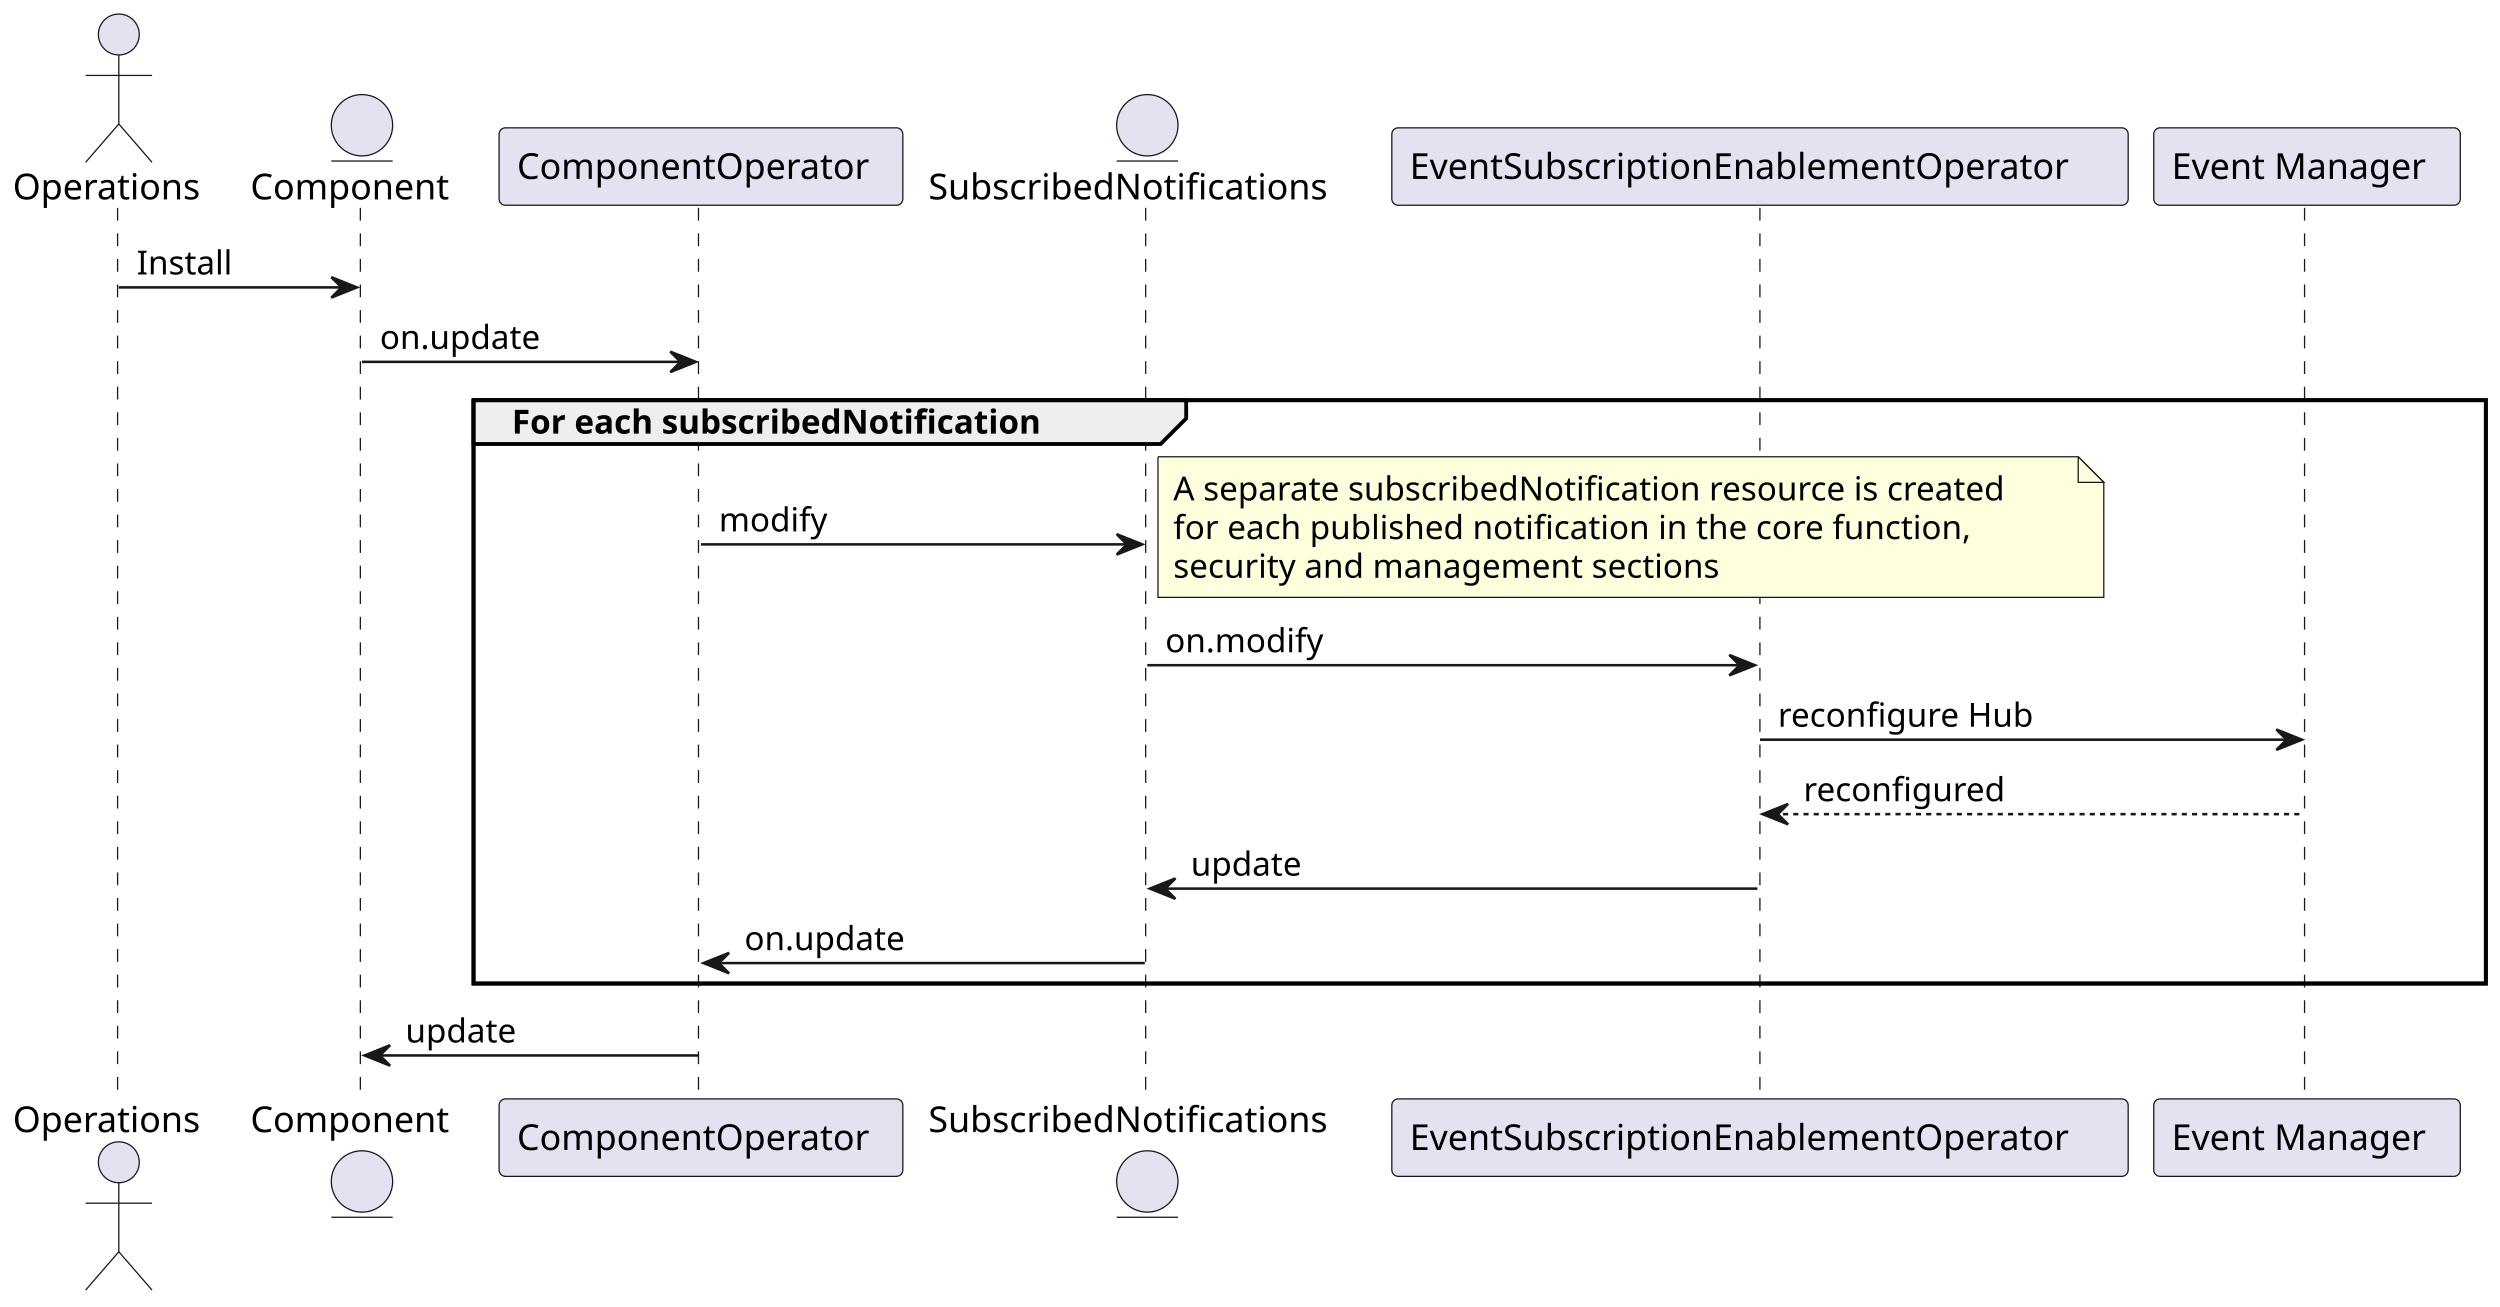
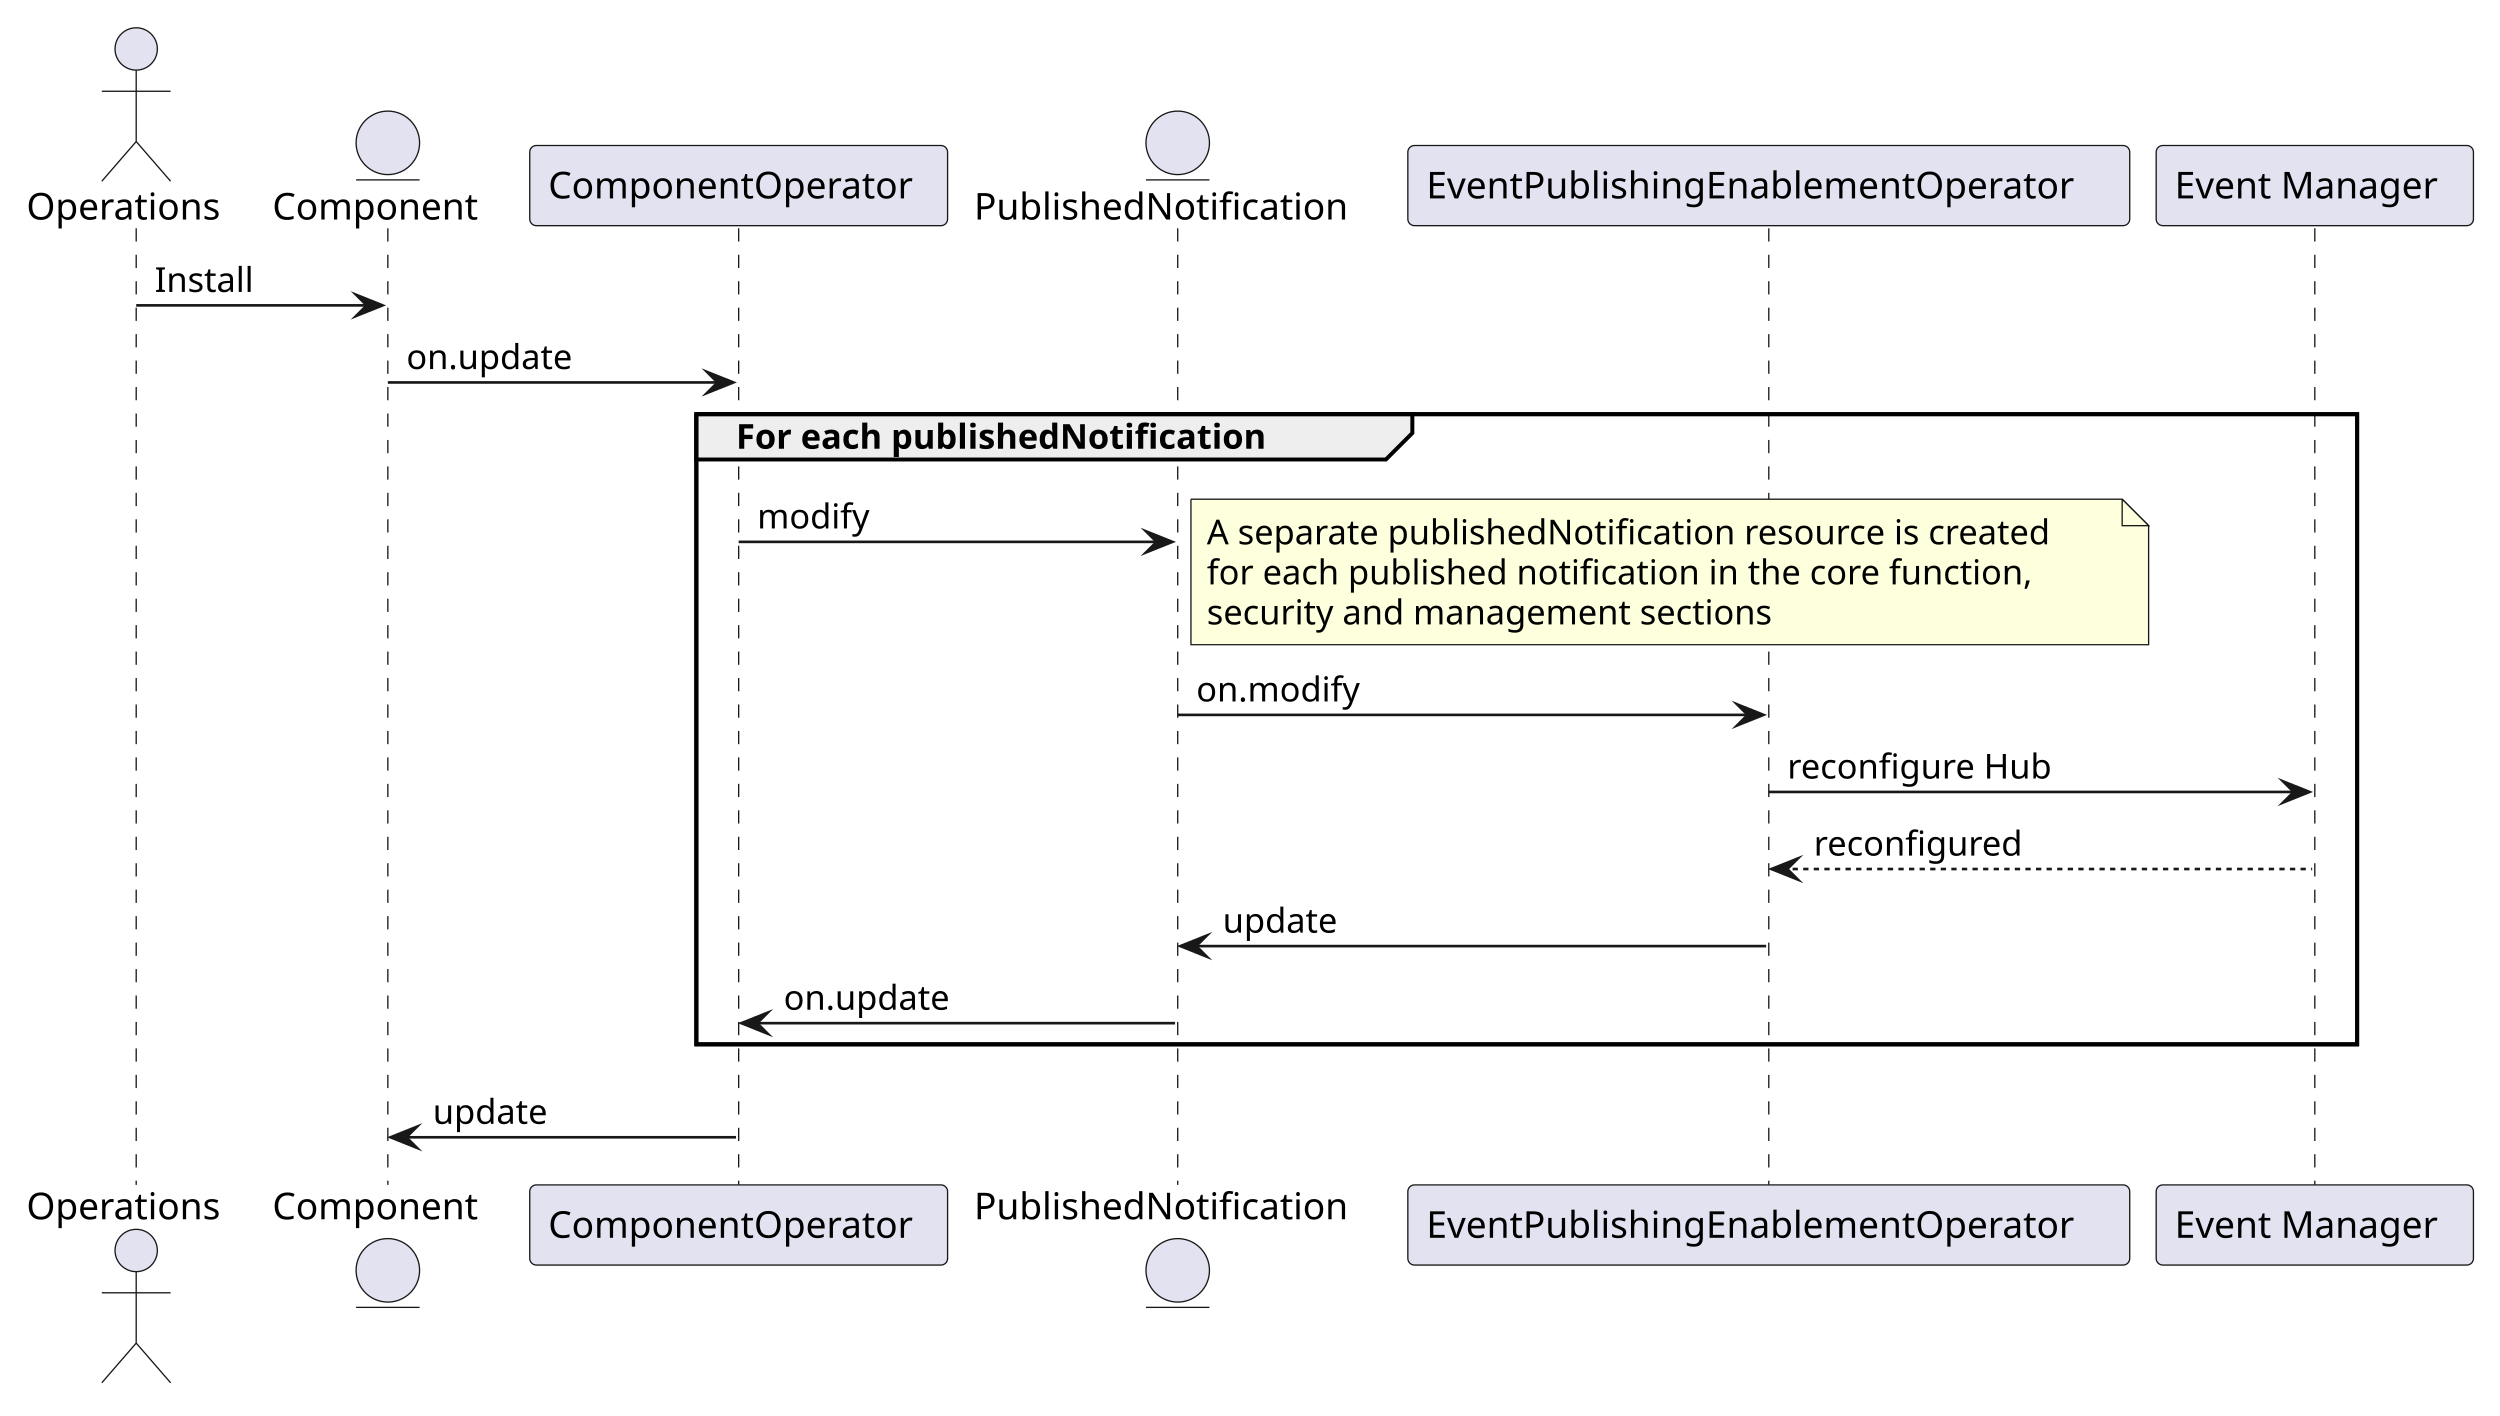
- <svg xmlns="http://www.w3.org/2000/svg" contentStyleType="text/css" data-diagram-type="SEQUENCE" height="511px" preserveAspectRatio="none" style="width:978px;height:511px;background:#FFFFFF;" version="1.1" viewBox="0 0 978 511" width="978px" zoomAndPan="magnify">
+ <svg xmlns="http://www.w3.org/2000/svg" version="1.1" data-diagram-type="SEQUENCE" style="width:945px;height:535px;background:#FFFFFF;" width="945px" height="535px" viewBox="0 0 945 535" zoomAndPan="magnify" preserveAspectRatio="none" contentStyleType="text/css">
  <defs />
-   <g>
-     <rect fill="none" height="228.195" style="stroke:#000000;stroke-width:1.5;" width="787.22" x="185.245" y="156.562" />
-     <g>
-       <rect fill="#000000" fill-opacity="0" height="349.594" width="8" x="42.483" y="81.297" />
-       <line style="stroke:#181818;stroke-width:0.5;stroke-dasharray:5.0,5.0;" x1="46" x2="46" y1="81.297" y2="430.891" />
+   <g font-family="sans-serif" lengthAdjust="spacing">
+     <rect x="263.217" y="156.563" width="627.781" height="238.195" fill="none" style="stroke:#000;stroke-width:1.5;" />
+     <g class="participant-lifeline" data-qualified-name="Operations" data-entity-uid="part1" id="part1-lifeline" data-source-line="3">
+       <g>
+         <rect x="47.983" y="86.297" width="8" height="361.594" fill="#000" fill-opacity="0" />
+         <line x1="51.483" y1="86.297" x2="51.483" y2="447.891" style="stroke:#181818;stroke-width:0.5;stroke-dasharray:5,5;" />
+       </g>
    </g>
-     <g>
-       <rect fill="#000000" fill-opacity="0" height="349.594" width="8" x="137.606" y="81.297" />
-       <line style="stroke:#181818;stroke-width:0.5;stroke-dasharray:5.0,5.0;" x1="140.966" x2="140.966" y1="81.297" y2="430.891" />
+     <g class="participant-lifeline" data-qualified-name="Component" data-entity-uid="part2" id="part2-lifeline" data-source-line="4">
+       <g>
+         <rect x="143.105" y="86.297" width="8" height="361.594" fill="#000" fill-opacity="0" />
+         <line x1="146.605" y1="86.297" x2="146.605" y2="447.891" style="stroke:#181818;stroke-width:0.5;stroke-dasharray:5,5;" />
+       </g>
    </g>
-     <g>
-       <rect fill="#000000" fill-opacity="0" height="349.594" width="8" x="270.217" y="81.297" />
-       <line style="stroke:#181818;stroke-width:0.5;stroke-dasharray:5.0,5.0;" x1="273.245" x2="273.245" y1="81.297" y2="430.891" />
+     <g class="participant-lifeline" data-qualified-name="ComponentOperator" data-entity-uid="part3" id="part3-lifeline" data-source-line="5">
+       <g>
+         <rect x="275.717" y="86.297" width="8" height="361.594" fill="#000" fill-opacity="0" />
+         <line x1="279.217" y1="86.297" x2="279.217" y2="447.891" style="stroke:#181818;stroke-width:0.5;stroke-dasharray:5,5;" />
+       </g>
    </g>
-     <g>
-       <rect fill="#000000" fill-opacity="0" height="349.594" width="8" x="444.836" y="81.297" />
-       <line style="stroke:#181818;stroke-width:0.5;stroke-dasharray:5.0,5.0;" x1="448.19" x2="448.19" y1="81.297" y2="430.891" />
+     <g class="participant-lifeline" data-qualified-name="PublishedNotification" data-entity-uid="part4" id="part4-lifeline" data-source-line="6">
+       <g>
+         <rect x="441.678" y="86.297" width="8" height="361.594" fill="#000" fill-opacity="0" />
+         <line x1="445.178" y1="86.297" x2="445.178" y2="447.891" style="stroke:#181818;stroke-width:0.5;stroke-dasharray:5,5;" />
+       </g>
    </g>
-     <g>
-       <rect fill="#000000" fill-opacity="0" height="349.594" width="8" x="684.512" y="81.297" />
-       <line style="stroke:#181818;stroke-width:0.5;stroke-dasharray:5.0,5.0;" x1="688.482" x2="688.482" y1="81.297" y2="430.891" />
+     <g class="participant-lifeline" data-qualified-name="EventPublishingEnablementOperator" data-entity-uid="part5" id="part5-lifeline" data-source-line="7">
+       <g>
+         <rect x="665.102" y="86.297" width="8" height="361.594" fill="#000" fill-opacity="0" />
+         <line x1="668.602" y1="86.297" x2="668.602" y2="447.891" style="stroke:#181818;stroke-width:0.5;stroke-dasharray:5,5;" />
+       </g>
    </g>
-     <g>
-       <rect fill="#000000" fill-opacity="0" height="349.594" width="8" x="898.503" y="81.297" />
-       <line style="stroke:#181818;stroke-width:0.5;stroke-dasharray:5.0,5.0;" x1="901.542" x2="901.542" y1="81.297" y2="430.891" />
+     <g class="participant-lifeline" data-qualified-name="Event Manager" data-entity-uid="part6" id="part6-lifeline" data-source-line="8">
+       <g>
+         <rect x="871.499" y="86.297" width="8" height="361.594" fill="#000" fill-opacity="0" />
+         <line x1="874.999" y1="86.297" x2="874.999" y2="447.891" style="stroke:#181818;stroke-width:0.5;stroke-dasharray:5,5;" />
+       </g>
    </g>
-     <g class="participant participant-head" data-participant="Operations">
-       <text fill="#000000" font-family="sans-serif" font-size="14" lengthAdjust="spacing" textLength="76.966" x="5" y="77.995">Operations</text>
-       <ellipse cx="46.483" cy="13.5" fill="#E2E2F0" rx="8" ry="8" style="stroke:#181818;stroke-width:0.5;" />
-       <path d="M46.483,21.5 L46.483,48.5 M33.483,29.5 L59.483,29.5 M46.483,48.5 L33.483,63.5 M46.483,48.5 L59.483,63.5" fill="none" style="stroke:#181818;stroke-width:0.5;" />
+     <g class="participant participant-head" data-qualified-name="Operations" data-entity-uid="part1" id="part1-head" data-source-line="3">
+       <text x="10" y="82.995" fill="#000" font-size="14" textLength="76.966">Operations</text>
+       <ellipse cx="51.483" cy="18.5" rx="8" ry="8" fill="#E2E2F0" style="stroke:#181818;stroke-width:0.5;" />
+       <path d="M51.483,26.5 L51.483,53.5 M38.483,34.5 L64.483,34.5 M51.483,53.5 L38.483,68.5 M51.483,53.5 L64.483,68.5" style="stroke:#181818;stroke-width:0.5;" fill="none" />
    </g>
-     <g class="participant participant-tail" data-participant="Operations">
-       <text fill="#000000" font-family="sans-serif" font-size="14" lengthAdjust="spacing" textLength="76.966" x="5" y="442.886">Operations</text>
-       <ellipse cx="46.483" cy="454.688" fill="#E2E2F0" rx="8" ry="8" style="stroke:#181818;stroke-width:0.5;" />
-       <path d="M46.483,462.688 L46.483,489.688 M33.483,470.688 L59.483,470.688 M46.483,489.688 L33.483,504.688 M46.483,489.688 L59.483,504.688" fill="none" style="stroke:#181818;stroke-width:0.5;" />
+     <g class="participant participant-head" data-qualified-name="Component" data-entity-uid="part2" id="part2-head" data-source-line="4">
+       <text x="102.966" y="82.995" fill="#000" font-size="14" textLength="81.279">Component</text>
+       <ellipse cx="146.605" cy="54" rx="12" ry="12" fill="#E2E2F0" style="stroke:#181818;stroke-width:0.5;" />
+       <line x1="134.605" y1="68" x2="158.605" y2="68" style="stroke:#181818;stroke-width:0.5;" />
    </g>
-     <g class="participant participant-head" data-participant="Component">
-       <text fill="#000000" font-family="sans-serif" font-size="14" lengthAdjust="spacing" textLength="81.279" x="97.966" y="77.995">Component</text>
-       <ellipse cx="141.606" cy="49" fill="#E2E2F0" rx="12" ry="12" style="stroke:#181818;stroke-width:0.5;" />
-       <line style="stroke:#181818;stroke-width:0.5;" x1="129.606" x2="153.606" y1="63" y2="63" />
+     <g class="participant participant-head" data-qualified-name="ComponentOperator" data-entity-uid="part3" id="part3-head" data-source-line="5">
+       <rect x="200.245" y="55" width="157.944" height="30.297" fill="#E2E2F0" style="stroke:#181818;stroke-width:0.5;" rx="2.5" ry="2.5" />
+       <text x="207.245" y="74.995" fill="#000" font-size="14" textLength="143.944">ComponentOperator</text>
    </g>
-     <g class="participant participant-tail" data-participant="Component">
-       <text fill="#000000" font-family="sans-serif" font-size="14" lengthAdjust="spacing" textLength="81.279" x="97.966" y="442.886">Component</text>
-       <ellipse cx="141.606" cy="462.188" fill="#E2E2F0" rx="12" ry="12" style="stroke:#181818;stroke-width:0.5;" />
-       <line style="stroke:#181818;stroke-width:0.5;" x1="129.606" x2="153.606" y1="476.188" y2="476.188" />
+     <g class="participant participant-head" data-qualified-name="PublishedNotification" data-entity-uid="part4" id="part4-head" data-source-line="6">
+       <text x="368.189" y="82.995" fill="#000" font-size="14" textLength="147.978">PublishedNotification</text>
+       <ellipse cx="445.178" cy="54" rx="12" ry="12" fill="#E2E2F0" style="stroke:#181818;stroke-width:0.5;" />
+       <line x1="433.178" y1="68" x2="457.178" y2="68" style="stroke:#181818;stroke-width:0.5;" />
    </g>
-     <g class="participant participant-head" data-participant="ComponentOperator">
-       <rect fill="#E2E2F0" height="30.297" rx="2.5" ry="2.5" style="stroke:#181818;stroke-width:0.5;" width="157.944" x="195.245" y="50" />
-       <text fill="#000000" font-family="sans-serif" font-size="14" lengthAdjust="spacing" textLength="143.944" x="202.245" y="69.995">ComponentOperator</text>
+     <g class="participant participant-head" data-qualified-name="EventPublishingEnablementOperator" data-entity-uid="part5" id="part5-head" data-source-line="7">
+       <rect x="532.167" y="55" width="272.87" height="30.297" fill="#E2E2F0" style="stroke:#181818;stroke-width:0.5;" rx="2.5" ry="2.5" />
+       <text x="539.167" y="74.995" fill="#000" font-size="14" textLength="258.87">EventPublishingEnablementOperator</text>
    </g>
-     <g class="participant participant-tail" data-participant="ComponentOperator">
-       <rect fill="#E2E2F0" height="30.297" rx="2.5" ry="2.5" style="stroke:#181818;stroke-width:0.5;" width="157.944" x="195.245" y="429.891" />
-       <text fill="#000000" font-family="sans-serif" font-size="14" lengthAdjust="spacing" textLength="143.944" x="202.245" y="449.886">ComponentOperator</text>
+     <g class="participant participant-head" data-qualified-name="Event Manager" data-entity-uid="part6" id="part6-head" data-source-line="8">
+       <rect x="815.037" y="55" width="119.923" height="30.297" fill="#E2E2F0" style="stroke:#181818;stroke-width:0.5;" rx="2.5" ry="2.5" />
+       <text x="822.037" y="74.995" fill="#000" font-size="14" textLength="105.923">Event Manager</text>
    </g>
-     <g class="participant participant-head" data-participant="SubscribedNotifications">
-       <text fill="#000000" font-family="sans-serif" font-size="14" lengthAdjust="spacing" textLength="165.293" x="363.19" y="77.995">SubscribedNotifications</text>
-       <ellipse cx="448.836" cy="49" fill="#E2E2F0" rx="12" ry="12" style="stroke:#181818;stroke-width:0.5;" />
-       <line style="stroke:#181818;stroke-width:0.5;" x1="436.836" x2="460.836" y1="63" y2="63" />
+     <g class="participant participant-tail" data-qualified-name="Operations" data-entity-uid="part1" id="part1-tail" data-source-line="3">
+       <text x="10" y="460.886" fill="#000" font-size="14" textLength="76.966">Operations</text>
+       <ellipse cx="51.483" cy="472.688" rx="8" ry="8" fill="#E2E2F0" style="stroke:#181818;stroke-width:0.5;" />
+       <path d="M51.483,480.688 L51.483,507.688 M38.483,488.688 L64.483,488.688 M51.483,507.688 L38.483,522.688 M51.483,507.688 L64.483,522.688" style="stroke:#181818;stroke-width:0.5;" fill="none" />
    </g>
-     <g class="participant participant-tail" data-participant="SubscribedNotifications">
-       <text fill="#000000" font-family="sans-serif" font-size="14" lengthAdjust="spacing" textLength="165.293" x="363.19" y="442.886">SubscribedNotifications</text>
-       <ellipse cx="448.836" cy="462.188" fill="#E2E2F0" rx="12" ry="12" style="stroke:#181818;stroke-width:0.5;" />
-       <line style="stroke:#181818;stroke-width:0.5;" x1="436.836" x2="460.836" y1="476.188" y2="476.188" />
+     <g class="participant participant-tail" data-qualified-name="Component" data-entity-uid="part2" id="part2-tail" data-source-line="4">
+       <text x="102.966" y="460.886" fill="#000" font-size="14" textLength="81.279">Component</text>
+       <ellipse cx="146.605" cy="480.188" rx="12" ry="12" fill="#E2E2F0" style="stroke:#181818;stroke-width:0.5;" />
+       <line x1="134.605" y1="494.188" x2="158.605" y2="494.188" style="stroke:#181818;stroke-width:0.5;" />
    </g>
-     <g class="participant participant-head" data-participant="EventSubscriptionEnablementOperator">
-       <rect fill="#E2E2F0" height="30.297" rx="2.5" ry="2.5" style="stroke:#181818;stroke-width:0.5;" width="288.06" x="544.482" y="50" />
-       <text fill="#000000" font-family="sans-serif" font-size="14" lengthAdjust="spacing" textLength="274.06" x="551.482" y="69.995">EventSubscriptionEnablementOperator</text>
+     <g class="participant participant-tail" data-qualified-name="ComponentOperator" data-entity-uid="part3" id="part3-tail" data-source-line="5">
+       <rect x="200.245" y="447.891" width="157.944" height="30.297" fill="#E2E2F0" style="stroke:#181818;stroke-width:0.5;" rx="2.5" ry="2.5" />
+       <text x="207.245" y="467.886" fill="#000" font-size="14" textLength="143.944">ComponentOperator</text>
    </g>
-     <g class="participant participant-tail" data-participant="EventSubscriptionEnablementOperator">
-       <rect fill="#E2E2F0" height="30.297" rx="2.5" ry="2.5" style="stroke:#181818;stroke-width:0.5;" width="288.06" x="544.482" y="429.891" />
-       <text fill="#000000" font-family="sans-serif" font-size="14" lengthAdjust="spacing" textLength="274.06" x="551.482" y="449.886">EventSubscriptionEnablementOperator</text>
+     <g class="participant participant-tail" data-qualified-name="PublishedNotification" data-entity-uid="part4" id="part4-tail" data-source-line="6">
+       <text x="368.189" y="460.886" fill="#000" font-size="14" textLength="147.978">PublishedNotification</text>
+       <ellipse cx="445.178" cy="480.188" rx="12" ry="12" fill="#E2E2F0" style="stroke:#181818;stroke-width:0.5;" />
+       <line x1="433.178" y1="494.188" x2="457.178" y2="494.188" style="stroke:#181818;stroke-width:0.5;" />
    </g>
-     <g class="participant participant-head" data-participant="TMFC019">
-       <rect fill="#E2E2F0" height="30.297" rx="2.5" ry="2.5" style="stroke:#181818;stroke-width:0.5;" width="119.923" x="842.542" y="50" />
-       <text fill="#000000" font-family="sans-serif" font-size="14" lengthAdjust="spacing" textLength="105.923" x="849.542" y="69.995">Event Manager</text>
+     <g class="participant participant-tail" data-qualified-name="EventPublishingEnablementOperator" data-entity-uid="part5" id="part5-tail" data-source-line="7">
+       <rect x="532.167" y="447.891" width="272.87" height="30.297" fill="#E2E2F0" style="stroke:#181818;stroke-width:0.5;" rx="2.5" ry="2.5" />
+       <text x="539.167" y="467.886" fill="#000" font-size="14" textLength="258.87">EventPublishingEnablementOperator</text>
    </g>
-     <g class="participant participant-tail" data-participant="TMFC019">
-       <rect fill="#E2E2F0" height="30.297" rx="2.5" ry="2.5" style="stroke:#181818;stroke-width:0.5;" width="119.923" x="842.542" y="429.891" />
-       <text fill="#000000" font-family="sans-serif" font-size="14" lengthAdjust="spacing" textLength="105.923" x="849.542" y="449.886">Event Manager</text>
+     <g class="participant participant-tail" data-qualified-name="Event Manager" data-entity-uid="part6" id="part6-tail" data-source-line="8">
+       <rect x="815.037" y="447.891" width="119.923" height="30.297" fill="#E2E2F0" style="stroke:#181818;stroke-width:0.5;" rx="2.5" ry="2.5" />
+       <text x="822.037" y="467.886" fill="#000" font-size="14" textLength="105.923">Event Manager</text>
    </g>
-     <g class="message" data-participant-1="Operations" data-participant-2="Component">
-       <polygon fill="#181818" points="129.606,108.43,139.606,112.43,129.606,116.43,133.606,112.43" style="stroke:#181818;stroke-width:1;" />
-       <line style="stroke:#181818;stroke-width:1;" x1="46.483" x2="135.606" y1="112.43" y2="112.43" />
-       <text fill="#000000" font-family="sans-serif" font-size="13" lengthAdjust="spacing" textLength="39.133" x="53.483" y="107.364">Install</text>
+     <g class="message" data-entity-1="part1" data-entity-2="part2" id="msg1" data-source-line="10">
+       <polygon points="134.605,111.43,144.605,115.43,134.605,119.43,138.605,115.43" fill="#181818" style="stroke:#181818;stroke-width:1;stroke-linejoin:miter;stroke-miterlimit:10;" />
+       <line x1="51.483" y1="115.43" x2="140.605" y2="115.43" style="stroke:#181818;stroke-width:1;" />
+       <text x="58.483" y="110.364" fill="#000" font-size="13" textLength="39.133">Install</text>
    </g>
-     <g class="message" data-participant-1="Component" data-participant-2="ComponentOperator">
-       <polygon fill="#181818" points="262.217,137.562,272.217,141.562,262.217,145.562,266.217,141.562" style="stroke:#181818;stroke-width:1;" />
-       <line style="stroke:#181818;stroke-width:1;" x1="141.606" x2="268.217" y1="141.562" y2="141.562" />
-       <text fill="#000000" font-family="sans-serif" font-size="13" lengthAdjust="spacing" textLength="66.13" x="148.606" y="136.497">on.update</text>
+     <g class="message" data-entity-1="part2" data-entity-2="part3" id="msg2" data-source-line="11">
+       <polygon points="267.217,140.563,277.217,144.563,267.217,148.563,271.217,144.563" fill="#181818" style="stroke:#181818;stroke-width:1;stroke-linejoin:miter;stroke-miterlimit:10;" />
+       <line x1="146.605" y1="144.563" x2="273.217" y2="144.563" style="stroke:#181818;stroke-width:1;" />
+       <text x="153.605" y="139.497" fill="#000" font-size="13" textLength="66.13">on.update</text>
    </g>
-     <path d="M185.245,156.562 L464.036,156.562 L464.036,163.695 L454.036,173.695 L185.245,173.695 L185.245,156.562" fill="#EEEEEE" style="stroke:#000000;stroke-width:1.5;" />
-     <rect fill="none" height="228.195" style="stroke:#000000;stroke-width:1.5;" width="787.22" x="185.245" y="156.562" />
-     <text fill="#000000" font-family="sans-serif" font-size="13" font-weight="bold" lengthAdjust="spacing" textLength="233.791" x="200.245" y="169.629">For each subscribedNotification</text>
-     <g class="message" data-participant-1="ComponentOperator" data-participant-2="SubscribedNotifications">
-       <polygon fill="#181818" points="436.836,208.961,446.836,212.961,436.836,216.961,440.836,212.961" style="stroke:#181818;stroke-width:1;" />
-       <line style="stroke:#181818;stroke-width:1;" x1="274.217" x2="442.836" y1="212.961" y2="212.961" />
-       <text fill="#000000" font-family="sans-serif" font-size="13" lengthAdjust="spacing" textLength="44.751" x="281.217" y="207.895">modify</text>
+     <path d="M263.217,156.563 L533.864,156.563 L533.864,163.695 L523.864,173.695 L263.217,173.695 L263.217,156.563" style="stroke:#000;stroke-width:1.5;" fill="#EEE" />
+     <rect x="263.217" y="156.563" width="627.781" height="238.195" fill="none" style="stroke:#000;stroke-width:1.5;" />
+     <text x="278.217" y="169.629" fill="#000" font-size="13" textLength="225.646" font-weight="700">For each publishedNotification</text>
+     <g class="message" data-entity-1="part3" data-entity-2="part4" id="msg3" data-source-line="13">
+       <polygon points="433.178,200.828,443.178,204.828,433.178,208.828,437.178,204.828" fill="#181818" style="stroke:#181818;stroke-width:1;stroke-linejoin:miter;stroke-miterlimit:10;" />
+       <line x1="279.217" y1="204.828" x2="439.178" y2="204.828" style="stroke:#181818;stroke-width:1;" />
+       <text x="286.217" y="199.762" fill="#000" font-size="13" textLength="44.751">modify</text>
    </g>
-     <path d="M453,178.695 L453,233.695 L823,233.695 L823,188.695 L813,178.695 L453,178.695" fill="#FEFFDD" style="stroke:#181818;stroke-width:0.5;" />
-     <path d="M813,178.695 L813,188.695 L823,188.695 L813,178.695" fill="#FEFFDD" style="stroke:#181818;stroke-width:0.5;" />
-     <text fill="#000000" font-family="sans-serif" font-size="13" lengthAdjust="spacing" textLength="349.172" x="459" y="195.762">A separate subscribedNotification resource is created</text>
-     <text fill="#000000" font-family="sans-serif" font-size="13" lengthAdjust="spacing" textLength="333.353" x="459" y="210.895">for each published notification in the core function,</text>
-     <text fill="#000000" font-family="sans-serif" font-size="13" lengthAdjust="spacing" textLength="229.436" x="459" y="226.028">security and management sections</text>
-     <g class="message" data-participant-1="SubscribedNotifications" data-participant-2="EventSubscriptionEnablementOperator">
-       <polygon fill="#181818" points="676.512,256.227,686.512,260.227,676.512,264.227,680.512,260.227" style="stroke:#181818;stroke-width:1;" />
-       <line style="stroke:#181818;stroke-width:1;" x1="448.836" x2="682.512" y1="260.227" y2="260.227" />
-       <text fill="#000000" font-family="sans-serif" font-size="13" lengthAdjust="spacing" textLength="65.076" x="455.836" y="255.161">on.modify</text>
+     <path d="M450.178,188.695 L450.178,243.695 L812.178,243.695 L812.178,198.695 L802.178,188.695 L450.178,188.695" style="stroke:#181818;stroke-width:0.5;" fill="#FEFFDD" />
+     <path d="M802.178,188.695 L802.178,198.695 L812.178,198.695 L802.178,188.695" style="stroke:#181818;stroke-width:0.5;" fill="#FEFFDD" />
+     <text x="456.178" y="205.762" fill="#000" font-size="13" textLength="341.758">A separate publishedNotification resource is created</text>
+     <text x="456.178" y="220.895" fill="#000" font-size="13" textLength="333.354">for each published notification in the core function,</text>
+     <text x="456.178" y="236.028" fill="#000" font-size="13" textLength="229.436">security and management sections</text>
+     <g class="message" data-entity-1="part4" data-entity-2="part5" id="msg4" data-source-line="19">
+       <polygon points="656.602,266.227,666.602,270.227,656.602,274.227,660.602,270.227" fill="#181818" style="stroke:#181818;stroke-width:1;stroke-linejoin:miter;stroke-miterlimit:10;" />
+       <line x1="445.178" y1="270.227" x2="662.602" y2="270.227" style="stroke:#181818;stroke-width:1;" />
+       <text x="452.178" y="265.161" fill="#000" font-size="13" textLength="65.076">on.modify</text>
    </g>
-     <g class="message" data-participant-1="EventSubscriptionEnablementOperator" data-participant-2="TMFC019">
-       <polygon fill="#181818" points="890.503,285.359,900.503,289.359,890.503,293.359,894.503,289.359" style="stroke:#181818;stroke-width:1;" />
-       <line style="stroke:#181818;stroke-width:1;" x1="688.512" x2="896.503" y1="289.359" y2="289.359" />
-       <text fill="#000000" font-family="sans-serif" font-size="13" lengthAdjust="spacing" textLength="105.105" x="695.512" y="284.293">reconfigure Hub</text>
+     <g class="message" data-entity-1="part5" data-entity-2="part6" id="msg5" data-source-line="20">
+       <polygon points="862.999,295.359,872.999,299.359,862.999,303.359,866.999,299.359" fill="#181818" style="stroke:#181818;stroke-width:1;stroke-linejoin:miter;stroke-miterlimit:10;" />
+       <line x1="668.602" y1="299.359" x2="868.999" y2="299.359" style="stroke:#181818;stroke-width:1;" />
+       <text x="675.602" y="294.293" fill="#000" font-size="13" textLength="105.104">reconfigure Hub</text>
    </g>
-     <g class="message" data-participant-1="TMFC019" data-participant-2="EventSubscriptionEnablementOperator">
-       <polygon fill="#181818" points="699.512,314.492,689.512,318.492,699.512,322.492,695.512,318.492" style="stroke:#181818;stroke-width:1;" />
-       <line style="stroke:#181818;stroke-width:1;stroke-dasharray:2.0,2.0;" x1="693.512" x2="901.503" y1="318.492" y2="318.492" />
-       <text fill="#000000" font-family="sans-serif" font-size="13" lengthAdjust="spacing" textLength="82.957" x="705.512" y="313.426">reconfigured</text>
+     <g class="message" data-entity-1="part6" data-entity-2="part5" id="msg6" data-source-line="21">
+       <polygon points="679.602,324.492,669.602,328.492,679.602,332.492,675.602,328.492" fill="#181818" style="stroke:#181818;stroke-width:1;stroke-linejoin:miter;stroke-miterlimit:10;" />
+       <line x1="673.602" y1="328.492" x2="873.999" y2="328.492" style="stroke:#181818;stroke-width:1;stroke-dasharray:2,2;" />
+       <text x="685.602" y="323.426" fill="#000" font-size="13" textLength="82.958">reconfigured</text>
    </g>
-     <g class="message" data-participant-1="EventSubscriptionEnablementOperator" data-participant-2="SubscribedNotifications">
-       <polygon fill="#181818" points="459.836,343.625,449.836,347.625,459.836,351.625,455.836,347.625" style="stroke:#181818;stroke-width:1;" />
-       <line style="stroke:#181818;stroke-width:1;" x1="453.836" x2="687.512" y1="347.625" y2="347.625" />
-       <text fill="#000000" font-family="sans-serif" font-size="13" lengthAdjust="spacing" textLength="45.805" x="465.836" y="342.559">update</text>
+     <g class="message" data-entity-1="part5" data-entity-2="part4" id="msg7" data-source-line="22">
+       <polygon points="456.178,353.625,446.178,357.625,456.178,361.625,452.178,357.625" fill="#181818" style="stroke:#181818;stroke-width:1;stroke-linejoin:miter;stroke-miterlimit:10;" />
+       <line x1="450.178" y1="357.625" x2="667.602" y2="357.625" style="stroke:#181818;stroke-width:1;" />
+       <text x="462.178" y="352.559" fill="#000" font-size="13" textLength="45.805">update</text>
    </g>
-     <g class="message" data-participant-1="SubscribedNotifications" data-participant-2="ComponentOperator">
-       <polygon fill="#181818" points="285.217,372.758,275.217,376.758,285.217,380.758,281.217,376.758" style="stroke:#181818;stroke-width:1;" />
-       <line style="stroke:#181818;stroke-width:1;" x1="279.217" x2="447.836" y1="376.758" y2="376.758" />
-       <text fill="#000000" font-family="sans-serif" font-size="13" lengthAdjust="spacing" textLength="66.13" x="291.217" y="371.692">on.update</text>
+     <g class="message" data-entity-1="part4" data-entity-2="part3" id="msg8" data-source-line="23">
+       <polygon points="290.217,382.758,280.217,386.758,290.217,390.758,286.217,386.758" fill="#181818" style="stroke:#181818;stroke-width:1;stroke-linejoin:miter;stroke-miterlimit:10;" />
+       <line x1="284.217" y1="386.758" x2="444.178" y2="386.758" style="stroke:#181818;stroke-width:1;" />
+       <text x="296.217" y="381.692" fill="#000" font-size="13" textLength="66.13">on.update</text>
    </g>
-     <g class="message" data-participant-1="ComponentOperator" data-participant-2="Component">
-       <polygon fill="#181818" points="152.606,408.891,142.606,412.891,152.606,416.891,148.606,412.891" style="stroke:#181818;stroke-width:1;" />
-       <line style="stroke:#181818;stroke-width:1;" x1="146.606" x2="273.217" y1="412.891" y2="412.891" />
-       <text fill="#000000" font-family="sans-serif" font-size="13" lengthAdjust="spacing" textLength="45.805" x="158.606" y="407.825">update</text>
+     <g class="message" data-entity-1="part3" data-entity-2="part2" id="msg9" data-source-line="25">
+       <polygon points="157.605,425.891,147.605,429.891,157.605,433.891,153.605,429.891" fill="#181818" style="stroke:#181818;stroke-width:1;stroke-linejoin:miter;stroke-miterlimit:10;" />
+       <line x1="151.605" y1="429.891" x2="278.217" y2="429.891" style="stroke:#181818;stroke-width:1;" />
+       <text x="163.605" y="424.825" fill="#000" font-size="13" textLength="45.805">update</text>
    </g>
  </g>
</svg>
